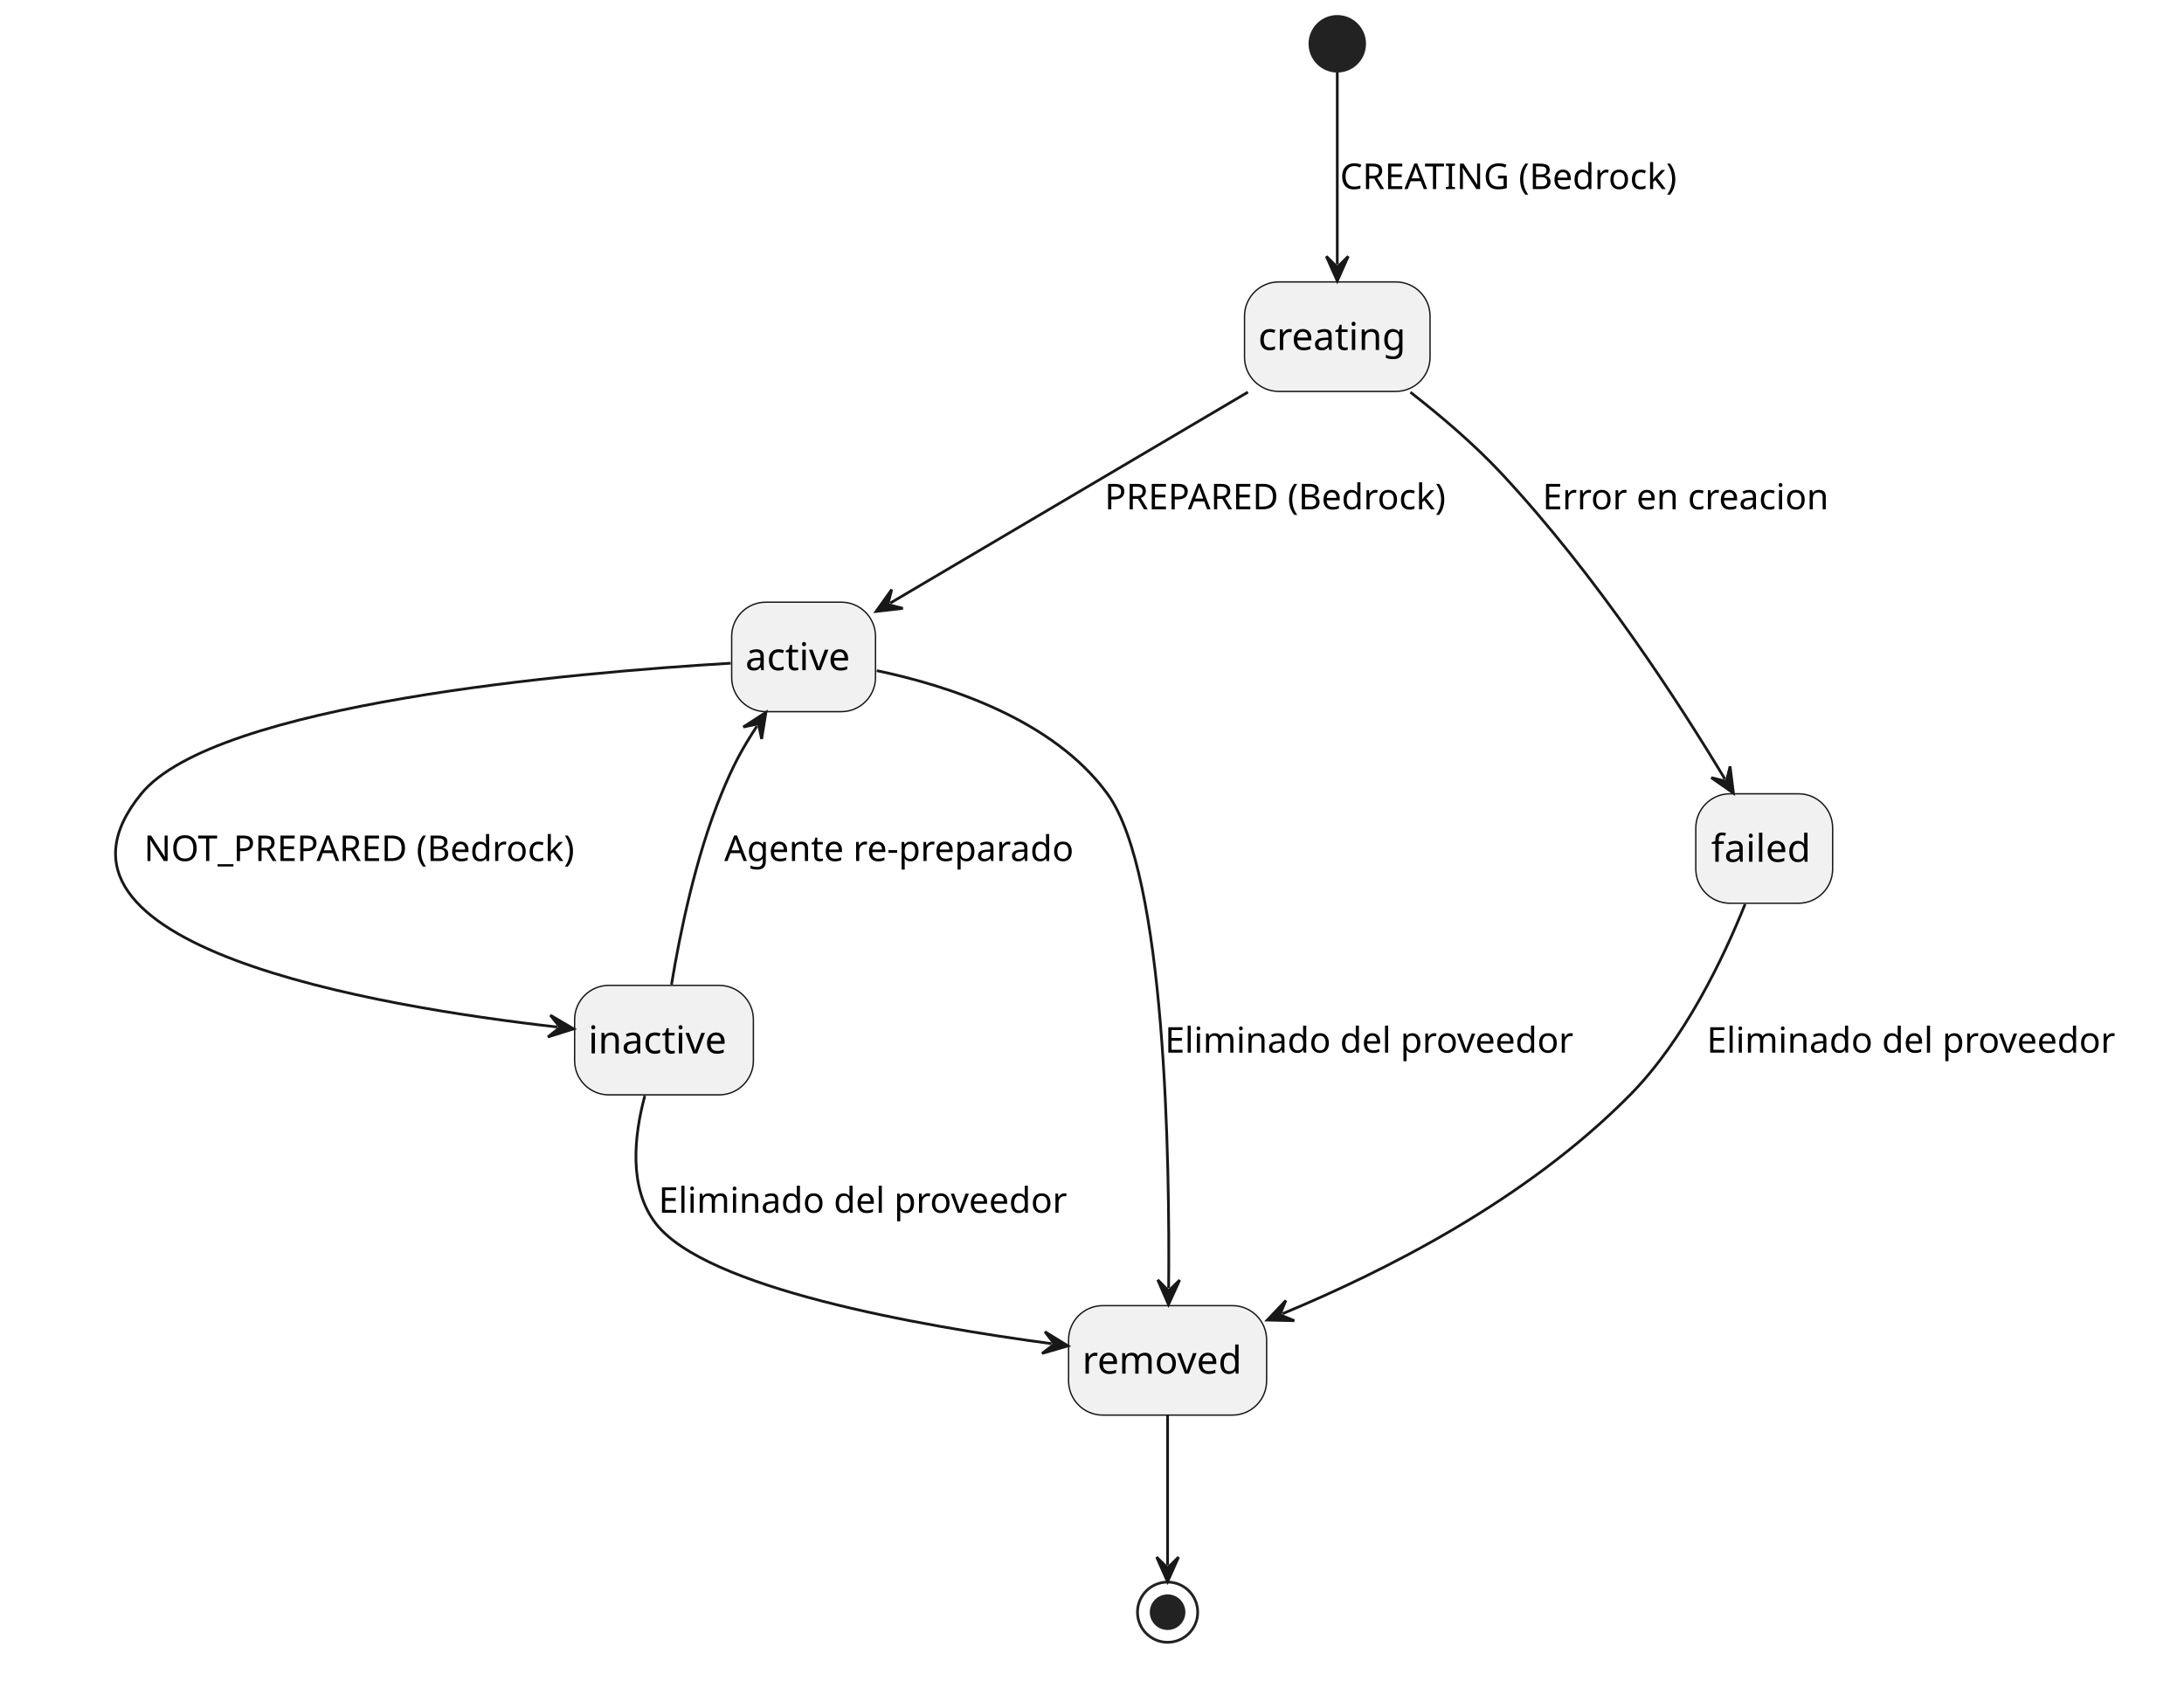
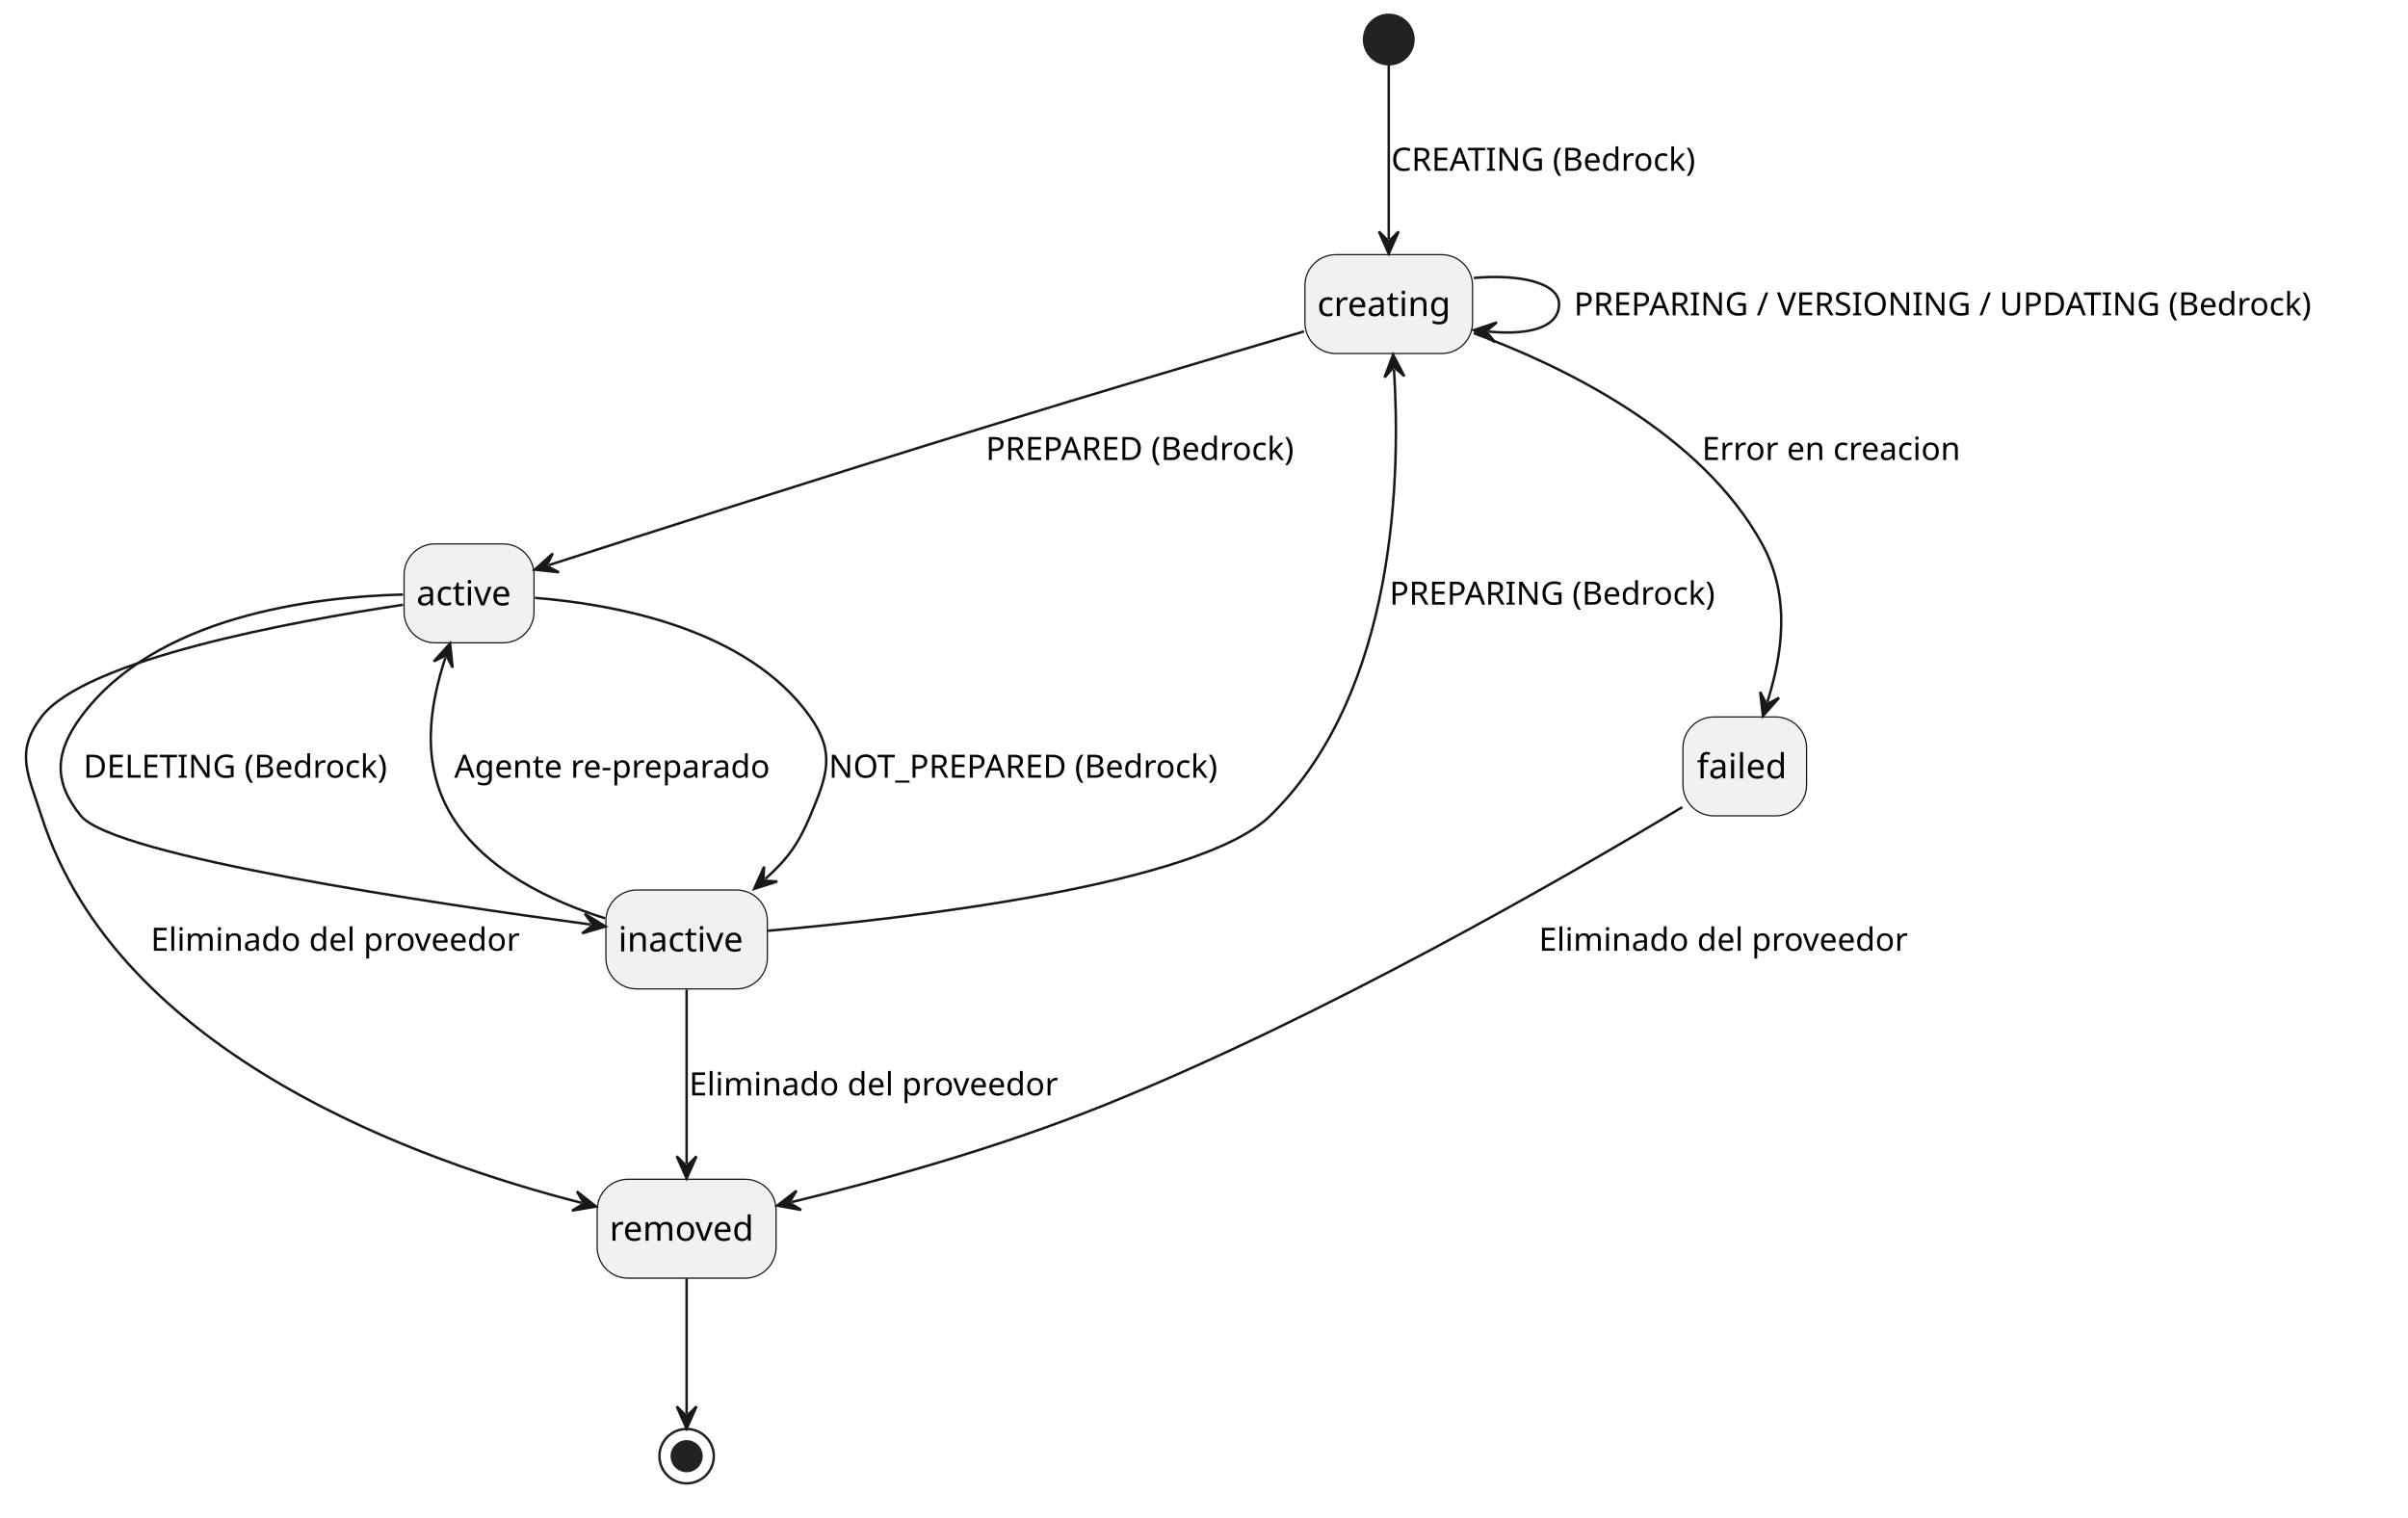
- <svg xmlns="http://www.w3.org/2000/svg" contentStyleType="text/css" data-diagram-type="STATE" height="614px" preserveAspectRatio="none" style="width:798px;height:614px;background:#FFFFFF;" version="1.1" viewBox="0 0 798 614" width="798px" zoomAndPan="magnify">
+ <svg xmlns="http://www.w3.org/2000/svg" contentStyleType="text/css" data-diagram-type="STATE" height="614px" preserveAspectRatio="none" style="width:974px;height:614px;background:#FFFFFF;" version="1.1" viewBox="0 0 974 614" width="974px" zoomAndPan="magnify">
  <defs />
  <g>
    <g class="start_entity" data-qualified-name=".start." data-source-line="3" id="ent0002">
-       <ellipse cx="488.62" cy="16" fill="#222222" rx="10" ry="10" style="stroke:#222222;stroke-width:1;" />
+       <ellipse cx="561.73" cy="16" fill="#222222" rx="10" ry="10" style="stroke:#222222;stroke-width:1;" />
    </g>
-     <rect fill="#F1F1F1" height="40" rx="12.5" ry="12.5" style="stroke:#181818;stroke-width:0.5;" width="67.784" x="454.73" y="103" />
-     <text fill="#000000" font-family="sans-serif" font-size="14" lengthAdjust="spacing" textLength="57.784" x="459.73" y="127.847">creating</text>
-     <rect fill="#F1F1F1" height="40" rx="12.5" ry="12.5" style="stroke:#181818;stroke-width:0.5;" width="52.554" x="267.34" y="220" />
-     <text fill="#000000" font-family="sans-serif" font-size="14" lengthAdjust="spacing" textLength="42.554" x="272.34" y="244.847">active</text>
-     <rect fill="#F1F1F1" height="40" rx="12.5" ry="12.5" style="stroke:#181818;stroke-width:0.5;" width="50" x="619.62" y="290" />
-     <text fill="#000000" font-family="sans-serif" font-size="14" lengthAdjust="spacing" textLength="38.787" x="625.226" y="314.847">failed</text>
-     <rect fill="#F1F1F1" height="40" rx="12.5" ry="12.5" style="stroke:#181818;stroke-width:0.5;" width="65.316" x="209.96" y="360" />
-     <text fill="#000000" font-family="sans-serif" font-size="14" lengthAdjust="spacing" textLength="55.316" x="214.96" y="384.847">inactive</text>
-     <rect fill="#F1F1F1" height="40" rx="12.5" ry="12.5" style="stroke:#181818;stroke-width:0.5;" width="72.357" x="390.44" y="477" />
-     <text fill="#000000" font-family="sans-serif" font-size="14" lengthAdjust="spacing" textLength="62.357" x="395.44" y="501.847">removed</text>
-     <g class="end_entity" data-qualified-name=".end." data-source-line="15" id="ent0016">
-       <ellipse cx="426.62" cy="589" fill="none" rx="11" ry="11" style="stroke:#222222;stroke-width:1;" />
-       <ellipse cx="426.62" cy="589" fill="#222222" rx="6" ry="6" style="stroke:#222222;stroke-width:1;" />
+     <rect fill="#F1F1F1" height="40" rx="12.5" ry="12.5" style="stroke:#181818;stroke-width:0.5;" width="67.784" x="527.83" y="103" />
+     <text fill="#000000" font-family="sans-serif" font-size="14" lengthAdjust="spacing" textLength="57.784" x="532.83" y="127.847">creating</text>
+     <rect fill="#F1F1F1" height="40" rx="12.5" ry="12.5" style="stroke:#181818;stroke-width:0.5;" width="52.554" x="163.45" y="220" />
+     <text fill="#000000" font-family="sans-serif" font-size="14" lengthAdjust="spacing" textLength="42.554" x="168.45" y="244.847">active</text>
+     <rect fill="#F1F1F1" height="40" rx="12.5" ry="12.5" style="stroke:#181818;stroke-width:0.5;" width="50" x="680.73" y="290" />
+     <text fill="#000000" font-family="sans-serif" font-size="14" lengthAdjust="spacing" textLength="38.787" x="686.336" y="314.847">failed</text>
+     <rect fill="#F1F1F1" height="40" rx="12.5" ry="12.5" style="stroke:#181818;stroke-width:0.5;" width="65.316" x="245.07" y="360" />
+     <text fill="#000000" font-family="sans-serif" font-size="14" lengthAdjust="spacing" textLength="55.316" x="250.07" y="384.847">inactive</text>
+     <rect fill="#F1F1F1" height="40" rx="12.5" ry="12.5" style="stroke:#181818;stroke-width:0.5;" width="72.357" x="241.55" y="477" />
+     <text fill="#000000" font-family="sans-serif" font-size="14" lengthAdjust="spacing" textLength="62.357" x="246.55" y="501.847">removed</text>
+     <g class="end_entity" data-qualified-name=".end." data-source-line="18" id="ent0019">
+       <ellipse cx="277.73" cy="589" fill="none" rx="11" ry="11" style="stroke:#222222;stroke-width:1;" />
+       <ellipse cx="277.73" cy="589" fill="#222222" rx="6" ry="6" style="stroke:#222222;stroke-width:1;" />
    </g>
    <g class="link" data-entity-1="ent0002" data-entity-2="ent0003" data-link-type="dependency" data-source-line="3" id="lnk4">
-       <path d="M488.62,26.32 C488.62,43.38 488.62,73.98 488.62,96.64" fill="none" id="*start*-to-creating" style="stroke:#181818;stroke-width:1;" />
-       <polygon fill="#181818" points="488.62,102.64,492.62,93.64,488.62,97.64,484.62,93.64,488.62,102.64" style="stroke:#181818;stroke-width:1;" />
-       <text fill="#000000" font-family="sans-serif" font-size="13" lengthAdjust="spacing" textLength="134.208" x="489.62" y="69.067">CREATING (Bedrock)</text>
+       <path d="M561.73,26.32 C561.73,43.38 561.73,73.98 561.73,96.64" fill="none" id="*start*-to-creating" style="stroke:#181818;stroke-width:1;" />
+       <polygon fill="#181818" points="561.73,102.64,565.73,93.64,561.73,97.64,557.73,93.64,561.73,102.64" style="stroke:#181818;stroke-width:1;" />
+       <text fill="#000000" font-family="sans-serif" font-size="13" lengthAdjust="spacing" textLength="134.208" x="562.73" y="69.067">CREATING (Bedrock)</text>
    </g>
-     <g class="link" data-entity-1="ent0003" data-entity-2="ent0005" data-link-type="dependency" data-source-line="5" id="lnk6">
-       <path d="M455.98,143.25 C417.82,165.76 360.558,199.521 325.268,220.341" fill="none" id="creating-to-active" style="stroke:#181818;stroke-width:1;" />
-       <polygon fill="#181818" points="320.1,223.39,329.884,222.262,324.406,220.849,325.819,215.372,320.1,223.39" style="stroke:#181818;stroke-width:1;" />
-       <text fill="#000000" font-family="sans-serif" font-size="13" lengthAdjust="spacing" textLength="136.494" x="403.62" y="186.067">PREPARED (Bedrock)</text>
+     <g class="link" data-entity-1="ent0003" data-entity-2="ent0003" data-link-type="dependency" data-source-line="5" id="lnk5">
+       <path d="M596.11,112.45 C614.21,110.74 630.62,114.26 630.62,123 C630.62,131.74 620.183,135.824 602.083,134.114" fill="none" id="creating-to-creating" style="stroke:#181818;stroke-width:1;" />
+       <polygon fill="#181818" points="596.11,133.55,604.694,138.379,601.088,134.02,605.446,130.414,596.11,133.55" style="stroke:#181818;stroke-width:1;" />
+       <text fill="#000000" font-family="sans-serif" font-size="13" lengthAdjust="spacing" textLength="316.837" x="636.62" y="127.567">PREPARING / VERSIONING / UPDATING (Bedrock)</text>
    </g>
-     <g class="link" data-entity-1="ent0003" data-entity-2="ent0007" data-link-type="dependency" data-source-line="6" id="lnk8">
-       <path d="M515.36,143.31 C526.26,151.8 538.62,162.28 548.62,173 C583.9,210.84 613.683,257.111 630.263,284.621" fill="none" id="creating-to-failed" style="stroke:#181818;stroke-width:1;" />
-       <polygon fill="#181818" points="633.36,289.76,632.14,279.987,630.779,285.478,625.288,284.116,633.36,289.76" style="stroke:#181818;stroke-width:1;" />
-       <text fill="#000000" font-family="sans-serif" font-size="13" lengthAdjust="spacing" textLength="112.112" x="563.62" y="186.067">Error en creacion</text>
+     <g class="link" data-entity-1="ent0003" data-entity-2="ent0006" data-link-type="dependency" data-source-line="6" id="lnk7">
+       <path d="M527.44,134.06 C494.22,143.85 442.46,159.22 397.73,173 C332.37,193.13 261.48,215.838 221.99,228.578" fill="none" id="creating-to-active" style="stroke:#181818;stroke-width:1;" />
+       <polygon fill="#181818" points="216.28,230.42,226.073,231.464,221.038,228.885,223.617,223.85,216.28,230.42" style="stroke:#181818;stroke-width:1;" />
+       <text fill="#000000" font-family="sans-serif" font-size="13" lengthAdjust="spacing" textLength="136.494" x="398.73" y="186.067">PREPARED (Bedrock)</text>
    </g>
-     <g class="link" data-entity-1="ent0005" data-entity-2="ent0009" data-link-type="dependency" data-source-line="8" id="lnk10">
-       <path d="M266.99,242.3 C209.88,245.69 78.62,256.98 51.62,290 C6,345.79 137.738,367.744 203.628,375.214" fill="none" id="active-to-inactive" style="stroke:#181818;stroke-width:1;" />
-       <polygon fill="#181818" points="209.59,375.89,201.098,370.902,204.622,375.327,200.197,378.851,209.59,375.89" style="stroke:#181818;stroke-width:1;" />
-       <text fill="#000000" font-family="sans-serif" font-size="13" lengthAdjust="spacing" textLength="170.892" x="52.62" y="314.567">NOT_PREPARED (Bedrock)</text>
+     <g class="link" data-entity-1="ent0003" data-entity-2="ent0008" data-link-type="dependency" data-source-line="7" id="lnk9">
+       <path d="M596.05,134.74 C632.46,148.18 688.05,175.07 712.73,220 C724.59,241.6 720.812,264.974 714.882,283.924" fill="none" id="creating-to-failed" style="stroke:#181818;stroke-width:1;" />
+       <polygon fill="#181818" points="713.09,289.65,719.595,282.255,714.583,284.878,711.96,279.866,713.09,289.65" style="stroke:#181818;stroke-width:1;" />
+       <text fill="#000000" font-family="sans-serif" font-size="13" lengthAdjust="spacing" textLength="112.112" x="688.42" y="186.067">Error en creacion</text>
    </g>
-     <g class="link" data-entity-1="ent0009" data-entity-2="ent0005" data-link-type="dependency" data-source-line="9" id="lnk11">
-       <path d="M245.36,359.7 C248.38,341.3 254.13,313.05 263.62,290 C267.87,279.67 270.868,274.023 276.578,265.283" fill="none" id="inactive-to-active" style="stroke:#181818;stroke-width:1;" />
-       <polygon fill="#181818" points="279.86,260.26,271.589,265.607,277.125,264.446,278.286,269.982,279.86,260.26" style="stroke:#181818;stroke-width:1;" />
-       <text fill="#000000" font-family="sans-serif" font-size="13" lengthAdjust="spacing" textLength="135.973" x="264.62" y="314.567">Agente re-preparado</text>
+     <g class="link" data-entity-1="ent0006" data-entity-2="ent0010" data-link-type="dependency" data-source-line="9" id="lnk11">
+       <path d="M216.4,241.83 C248.88,244.44 302.5,254.28 327.73,290 C337.98,304.52 334.61,313.61 327.73,330 C322.92,341.43 318.485,347.533 309.505,355.553" fill="none" id="active-to-inactive" style="stroke:#181818;stroke-width:1;" />
+       <polygon fill="#181818" points="305.03,359.55,314.407,356.538,308.759,356.219,309.078,350.572,305.03,359.55" style="stroke:#181818;stroke-width:1;" />
+       <text fill="#000000" font-family="sans-serif" font-size="13" lengthAdjust="spacing" textLength="170.892" x="335.21" y="314.567">NOT_PREPARED (Bedrock)</text>
    </g>
-     <g class="link" data-entity-1="ent0005" data-entity-2="ent0012" data-link-type="dependency" data-source-line="11" id="lnk13">
-       <path d="M320.36,245.02 C346.35,250.44 384.74,262.78 404.62,290 C426.1,319.41 427.414,425.19 427.004,470.62" fill="none" id="active-to-removed" style="stroke:#181818;stroke-width:1;" />
-       <polygon fill="#181818" points="426.95,476.62,431.031,467.656,426.995,471.62,423.031,467.584,426.95,476.62" style="stroke:#181818;stroke-width:1;" />
-       <text fill="#000000" font-family="sans-serif" font-size="13" lengthAdjust="spacing" textLength="159.041" x="425.62" y="384.567">Eliminado del proveedor</text>
+     <g class="link" data-entity-1="ent0010" data-entity-2="ent0006" data-link-type="dependency" data-source-line="10" id="lnk12">
+       <path d="M244.75,371.45 C223,364.58 196.15,352.03 182.73,330 C169.82,308.82 173.905,285.05 180.195,265.93" fill="none" id="inactive-to-active" style="stroke:#181818;stroke-width:1;" />
+       <polygon fill="#181818" points="182.07,260.23,175.458,267.529,180.507,264.98,183.057,270.029,182.07,260.23" style="stroke:#181818;stroke-width:1;" />
+       <text fill="#000000" font-family="sans-serif" font-size="13" lengthAdjust="spacing" textLength="135.973" x="183.73" y="314.567">Agente re-preparado</text>
    </g>
-     <g class="link" data-entity-1="ent0009" data-entity-2="ent0012" data-link-type="dependency" data-source-line="12" id="lnk14">
-       <path d="M235.61,400.34 C231.74,414.68 229.53,433.92 239.62,447 C257.87,470.65 335.204,484.299 384.254,490.909" fill="none" id="inactive-to-removed" style="stroke:#181818;stroke-width:1;" />
-       <polygon fill="#181818" points="390.2,491.71,381.815,486.544,385.245,491.042,380.746,494.472,390.2,491.71" style="stroke:#181818;stroke-width:1;" />
-       <text fill="#000000" font-family="sans-serif" font-size="13" lengthAdjust="spacing" textLength="159.041" x="240.62" y="443.067">Eliminado del proveedor</text>
+     <g class="link" data-entity-1="ent0006" data-entity-2="ent0010" data-link-type="dependency" data-source-line="13" id="lnk14">
+       <path d="M162.96,240.48 C126.62,241.4 62.75,249.17 32.73,290 C22.19,304.32 21.46,316.25 32.73,330 C46.13,346.35 175.323,365.422 238.963,373.962" fill="none" id="active-to-inactive-1" style="stroke:#181818;stroke-width:1;" />
+       <polygon fill="#181818" points="244.91,374.76,236.522,369.599,239.954,374.095,235.458,377.527,244.91,374.76" style="stroke:#181818;stroke-width:1;" />
+       <text fill="#000000" font-family="sans-serif" font-size="13" lengthAdjust="spacing" textLength="132.672" x="33.73" y="314.567">DELETING (Bedrock)</text>
    </g>
-     <g class="link" data-entity-1="ent0007" data-entity-2="ent0012" data-link-type="dependency" data-source-line="13" id="lnk15">
-       <path d="M637.63,330.32 C629.8,349.8 615.57,379.79 595.62,400 C557.34,438.79 505.639,464.533 468.599,479.963" fill="none" id="failed-to-removed" style="stroke:#181818;stroke-width:1;" />
-       <polygon fill="#181818" points="463.06,482.27,472.906,482.502,467.675,480.347,469.83,475.117,463.06,482.27" style="stroke:#181818;stroke-width:1;" />
-       <text fill="#000000" font-family="sans-serif" font-size="13" lengthAdjust="spacing" textLength="159.041" x="623.62" y="384.567">Eliminado del proveedor</text>
+     <g class="link" data-entity-1="ent0010" data-entity-2="ent0003" data-link-type="dependency" data-source-line="11" id="lnk13">
+       <path d="M310.57,376.49 C368.45,371.38 485.2,357.84 513.73,330 C565.63,279.34 566.393,190.228 563.853,149.408" fill="none" id="inactive-to-creating" style="stroke:#181818;stroke-width:1;" />
+       <polygon fill="#181818" points="563.48,143.42,560.047,152.651,563.79,148.41,568.031,152.154,563.48,143.42" style="stroke:#181818;stroke-width:1;" />
+       <text fill="#000000" font-family="sans-serif" font-size="13" lengthAdjust="spacing" textLength="141.902" x="562.04" y="244.567">PREPARING (Bedrock)</text>
    </g>
-     <g class="link" data-entity-1="ent0012" data-entity-2="ent0016" data-link-type="dependency" data-source-line="15" id="lnk17">
-       <path d="M426.62,517.09 C426.62,535.66 426.62,557.17 426.62,571.87" fill="none" id="removed-to-*end*" style="stroke:#181818;stroke-width:1;" />
-       <polygon fill="#181818" points="426.62,577.87,430.62,568.87,426.62,572.87,422.62,568.87,426.62,577.87" style="stroke:#181818;stroke-width:1;" />
+     <g class="link" data-entity-1="ent0006" data-entity-2="ent0015" data-link-type="dependency" data-source-line="14" id="lnk16">
+       <path d="M162.99,244.63 C118.98,251.22 34.38,266.66 16.73,290 C6,304.18 11.3,313.07 16.73,330 C47.91,427.29 171.076,470.178 235.276,486.548" fill="none" id="active-to-removed" style="stroke:#181818;stroke-width:1;" />
+       <polygon fill="#181818" points="241.09,488.03,233.357,481.93,236.245,486.795,231.381,489.682,241.09,488.03" style="stroke:#181818;stroke-width:1;" />
+       <text fill="#000000" font-family="sans-serif" font-size="13" lengthAdjust="spacing" textLength="159.041" x="60.98" y="384.567">Eliminado del proveedor</text>
+     </g>
+     <g class="link" data-entity-1="ent0010" data-entity-2="ent0015" data-link-type="dependency" data-source-line="15" id="lnk17">
+       <path d="M277.73,400.25 C277.73,421.48 277.73,449.44 277.73,470.69" fill="none" id="inactive-to-removed" style="stroke:#181818;stroke-width:1;" />
+       <polygon fill="#181818" points="277.73,476.69,281.73,467.69,277.73,471.69,273.73,467.69,277.73,476.69" style="stroke:#181818;stroke-width:1;" />
+       <text fill="#000000" font-family="sans-serif" font-size="13" lengthAdjust="spacing" textLength="159.041" x="278.73" y="443.067">Eliminado del proveedor</text>
+     </g>
+     <g class="link" data-entity-1="ent0008" data-entity-2="ent0015" data-link-type="dependency" data-source-line="16" id="lnk18">
+       <path d="M680.45,326.48 C635.03,353.8 536,411.05 446.73,447 C402.38,464.86 354.92,477.783 320.2,486.223" fill="none" id="failed-to-removed" style="stroke:#181818;stroke-width:1;" />
+       <polygon fill="#181818" points="314.37,487.64,324.06,489.401,319.228,486.459,322.171,481.627,314.37,487.64" style="stroke:#181818;stroke-width:1;" />
+       <text fill="#000000" font-family="sans-serif" font-size="13" lengthAdjust="spacing" textLength="159.041" x="622.45" y="384.567">Eliminado del proveedor</text>
+     </g>
+     <g class="link" data-entity-1="ent0015" data-entity-2="ent0019" data-link-type="dependency" data-source-line="18" id="lnk20">
+       <path d="M277.73,517.09 C277.73,535.66 277.73,557.17 277.73,571.87" fill="none" id="removed-to-*end*" style="stroke:#181818;stroke-width:1;" />
+       <polygon fill="#181818" points="277.73,577.87,281.73,568.87,277.73,572.87,273.73,568.87,277.73,577.87" style="stroke:#181818;stroke-width:1;" />
    </g>
  </g>
</svg>
